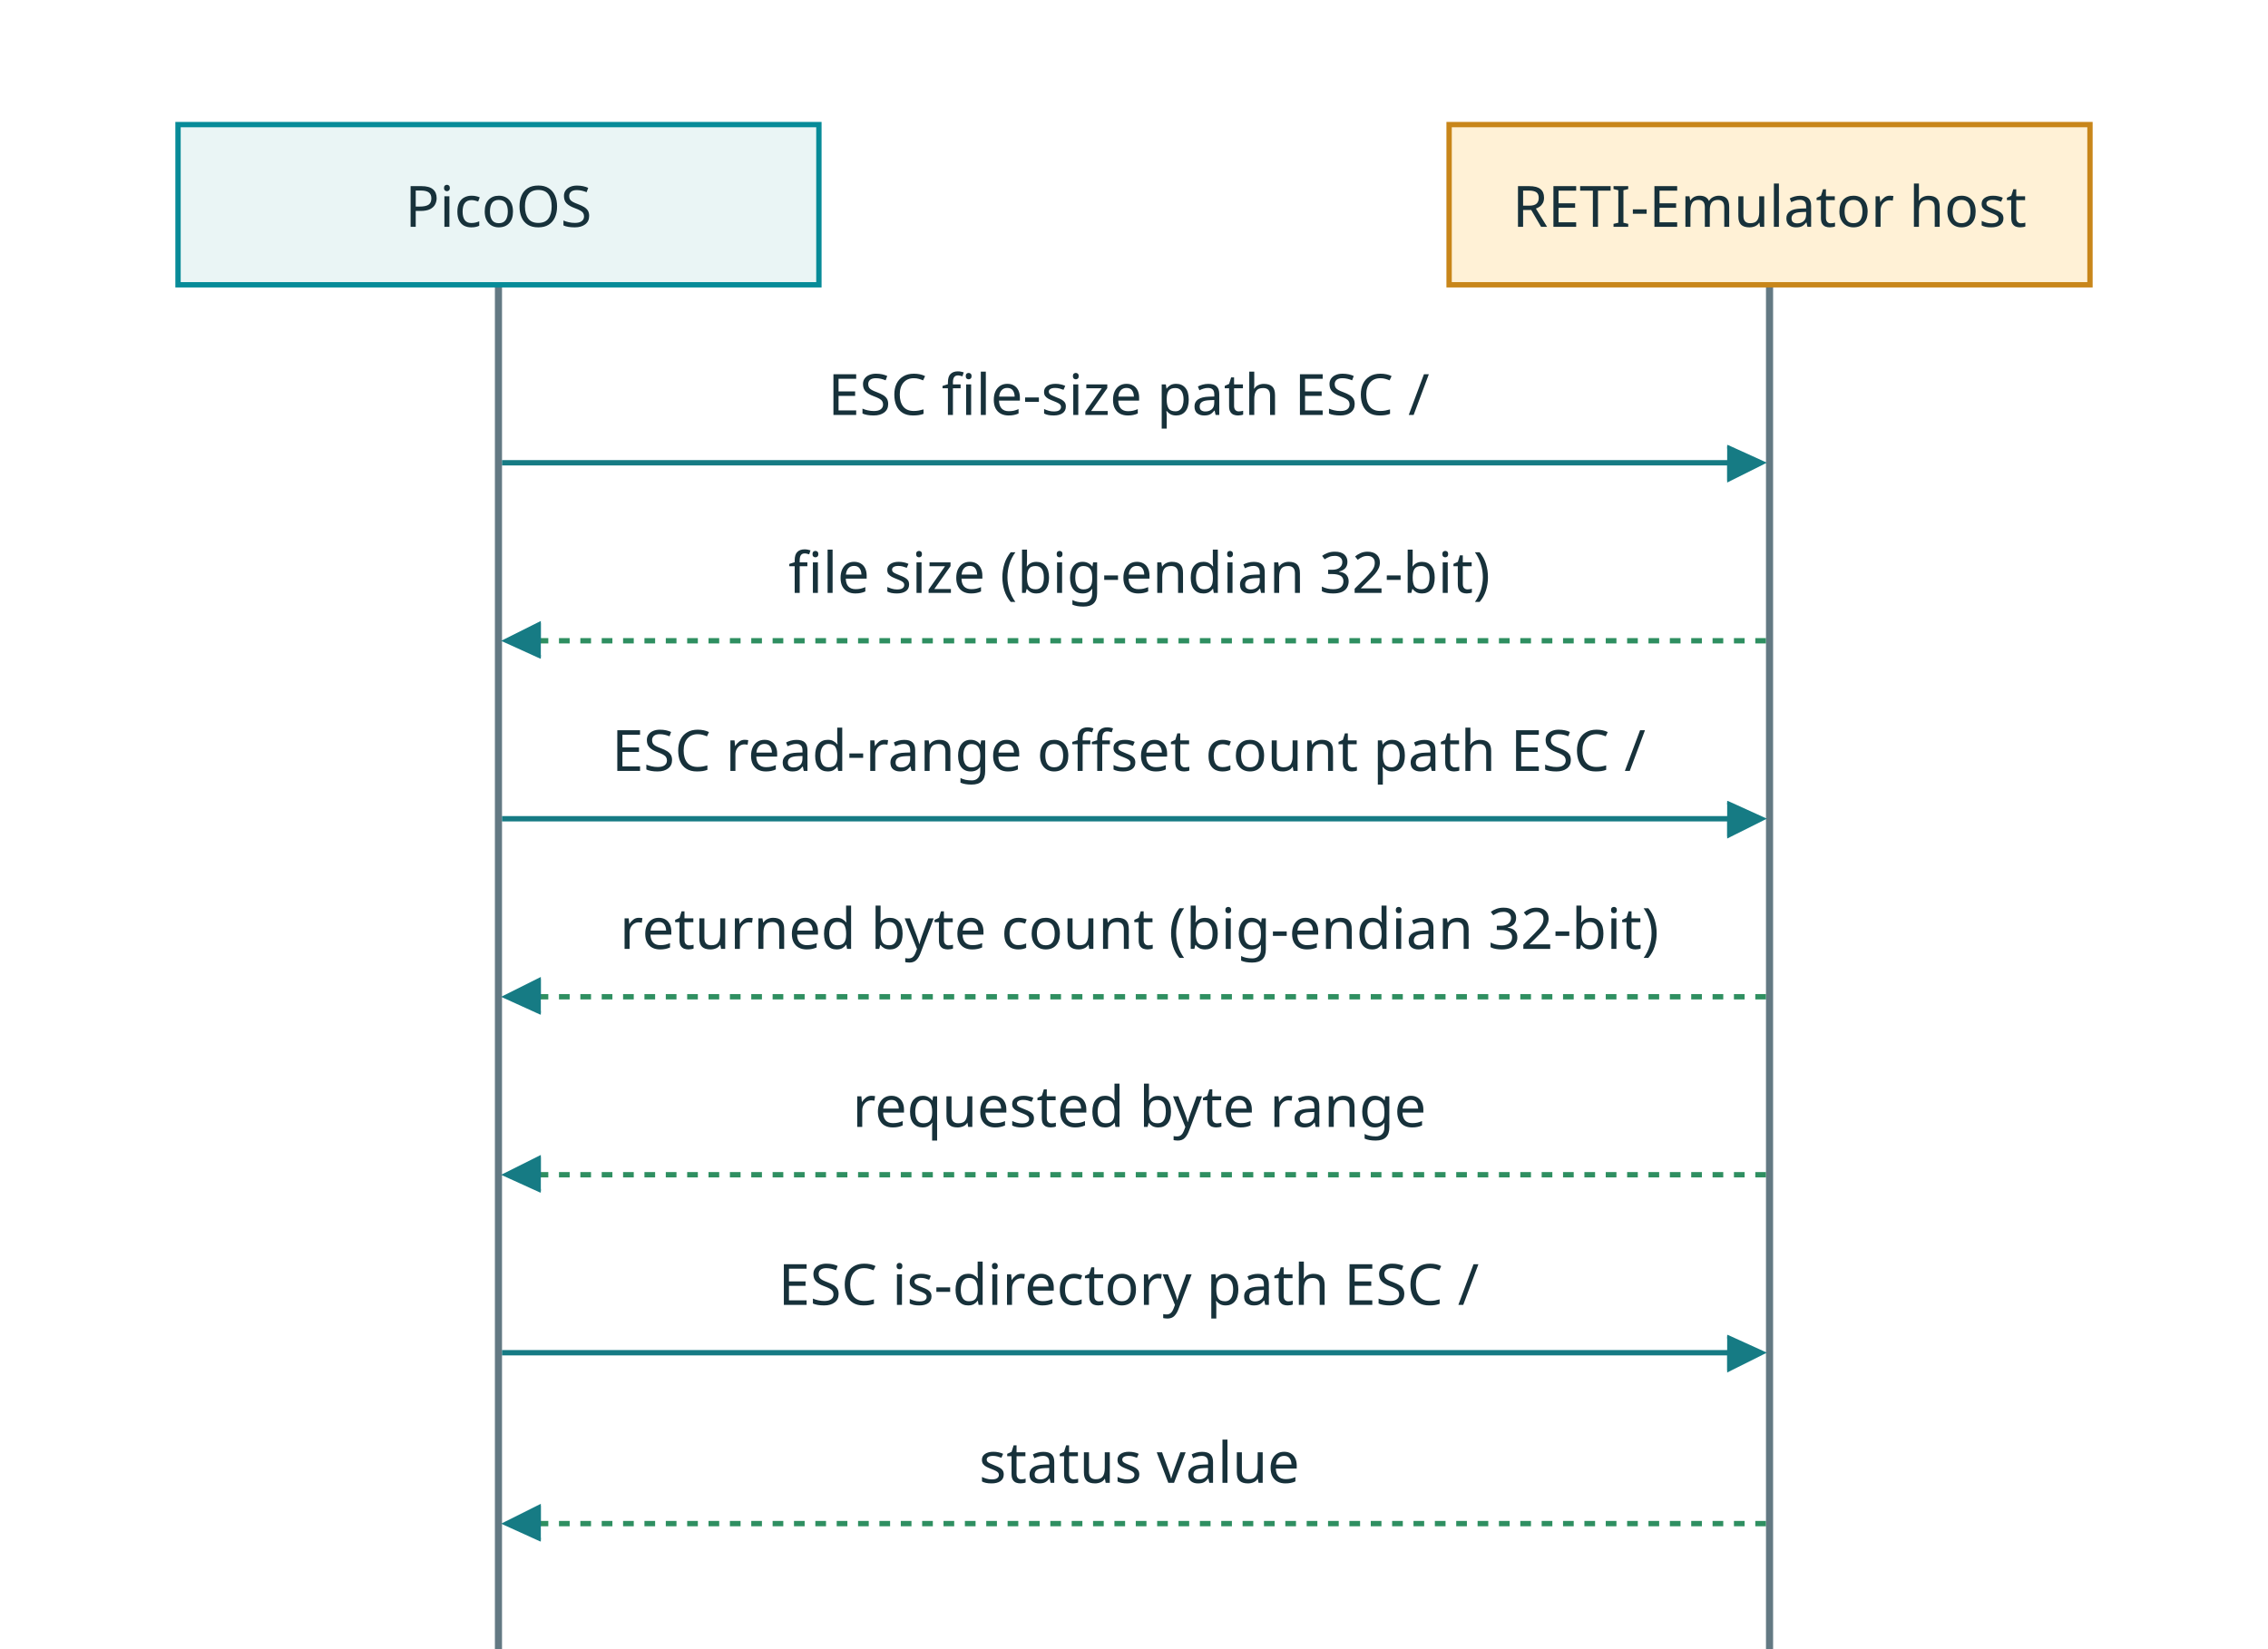
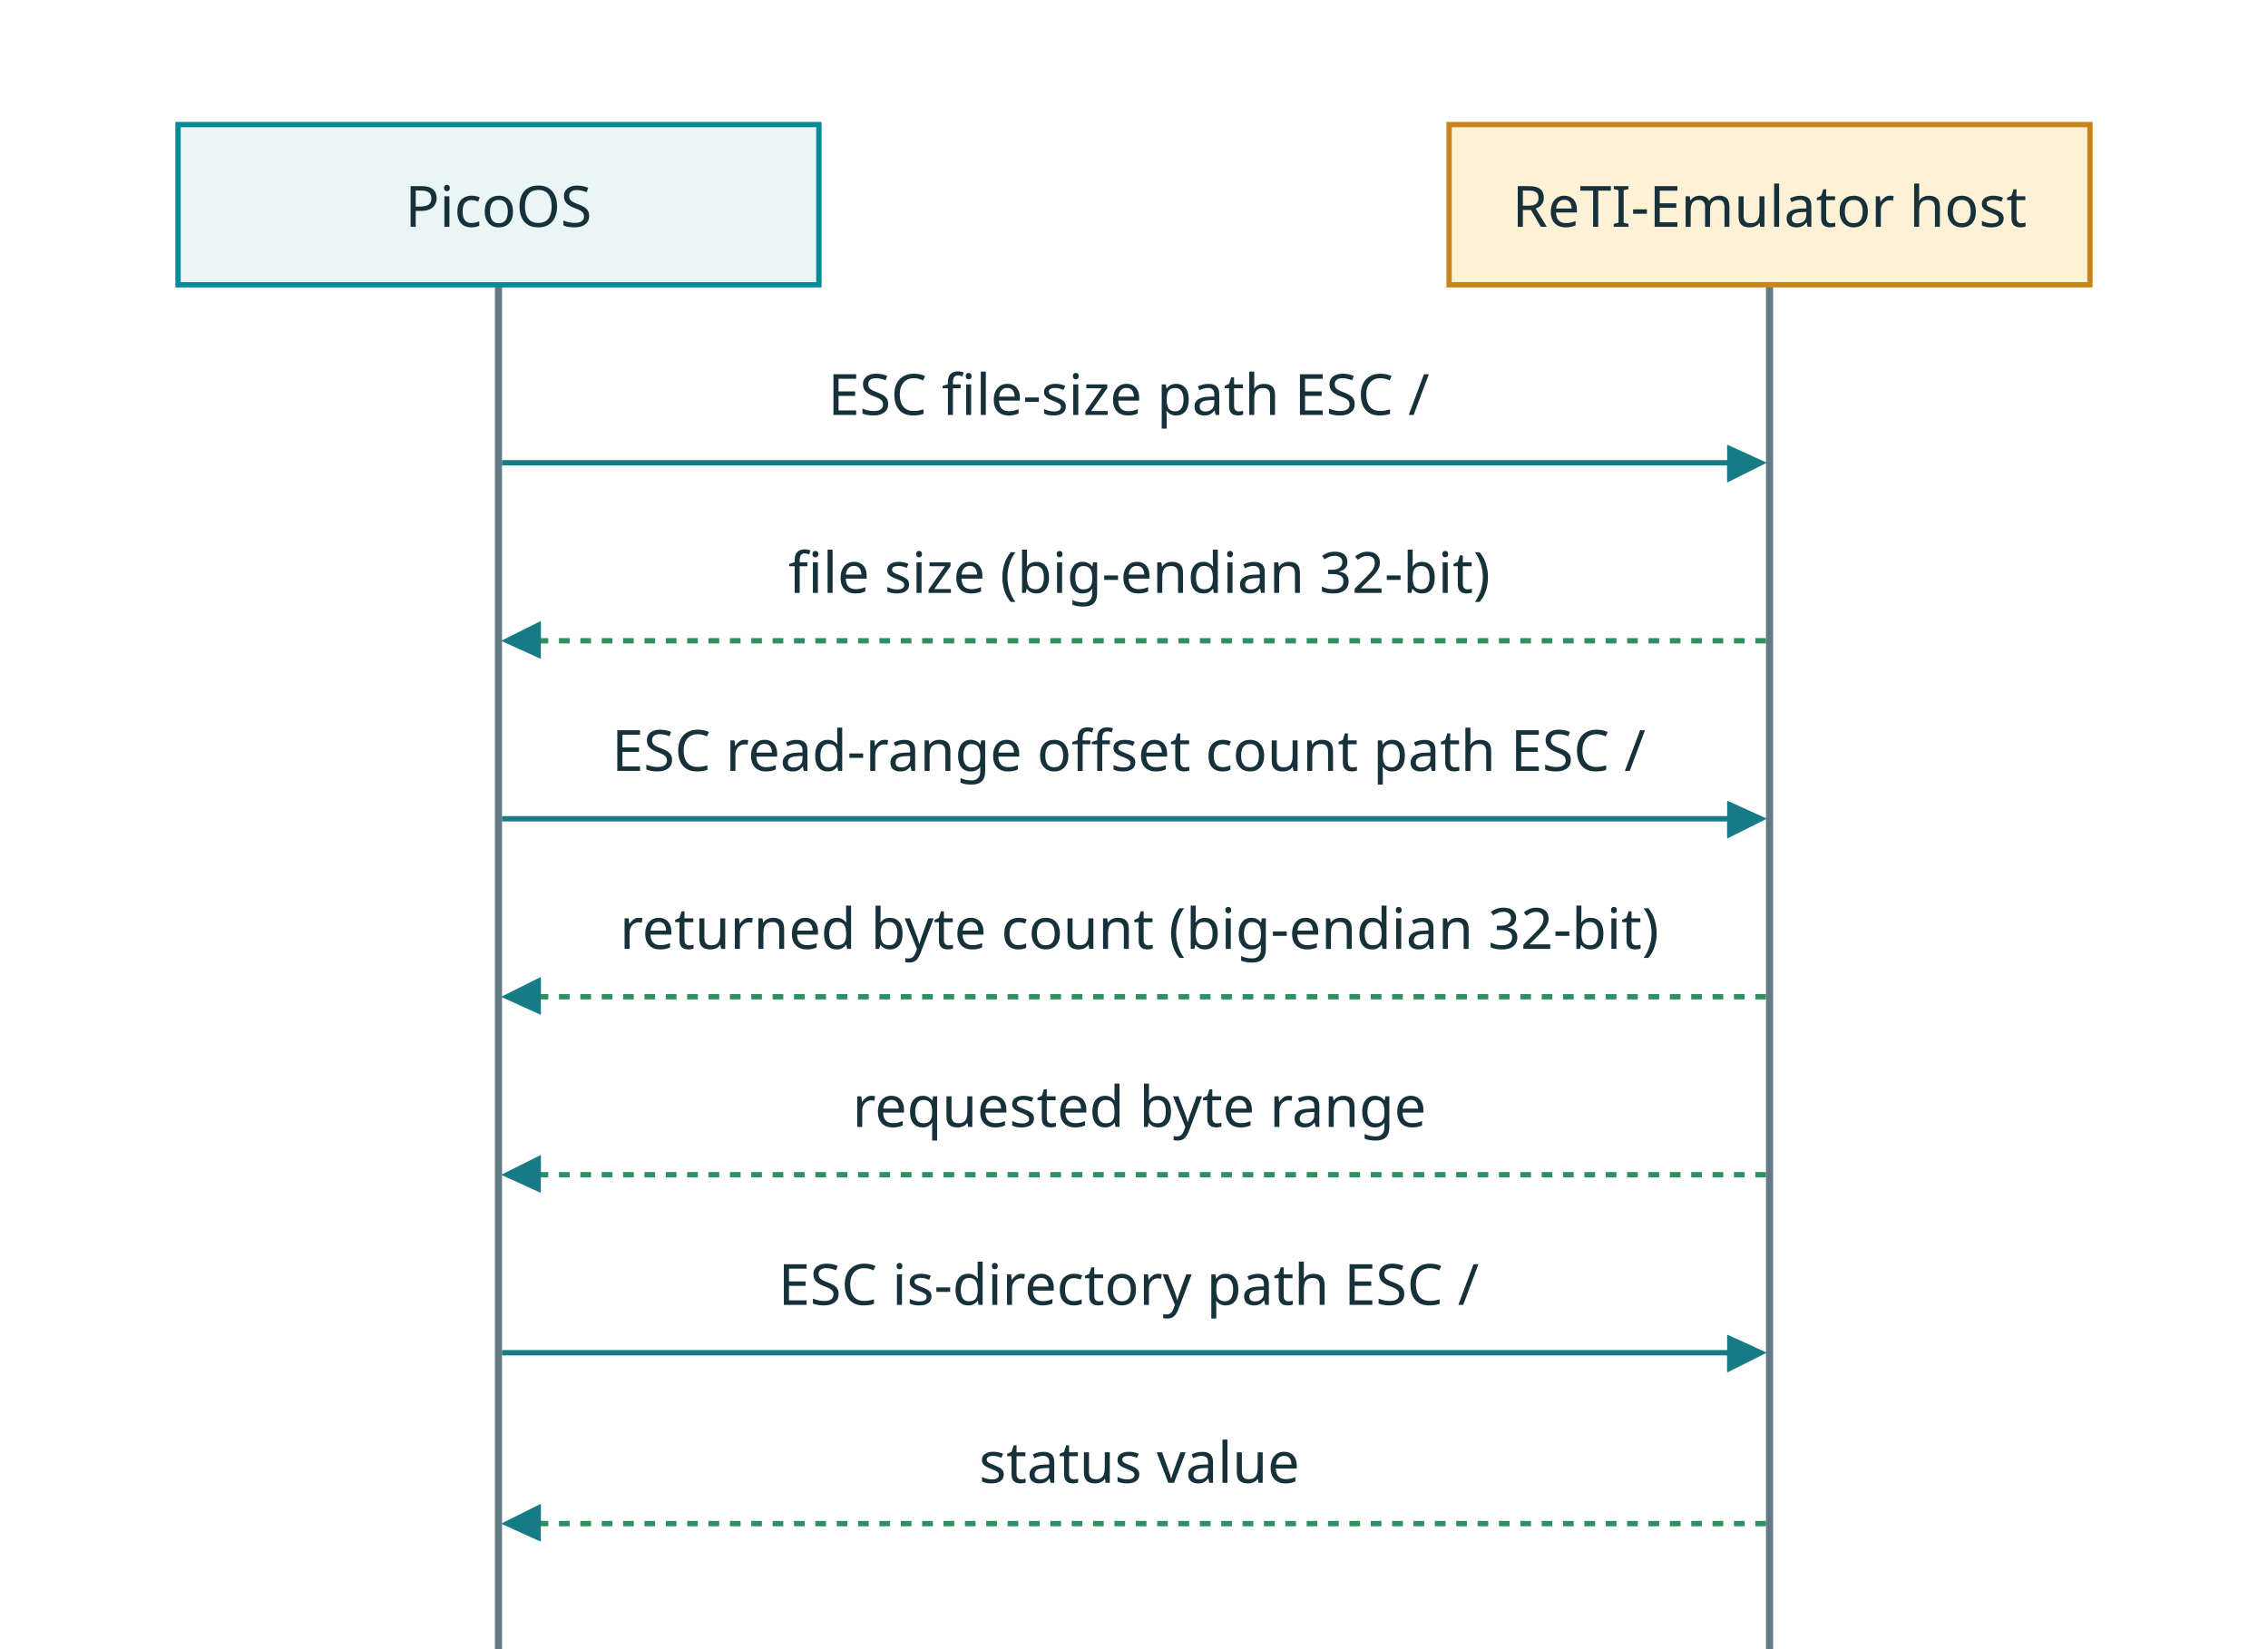
<svg xmlns="http://www.w3.org/2000/svg" id="picoos-diagram-10" width="637" viewBox="-50 -35 637 463" role="img" height="463" aria-labelledby="uart-file-requests-title" preserveAspectRatio="xMidYMid meet">
  <g>
    <line id="actor3" x1="447" y1="45" x2="447" y2="2000" class="actor-line 200" stroke-width="2px" stroke="#637983" name="H" fill="#f4f8f8" />
    <g id="root-3">
      <rect x="357" y="0" fill="#fff1d6" stroke="#c8861a" width="180" height="45" name="H" rx="0" ry="0" class="actor actor-top" stroke-width="1.5px" />
      <text x="447" y="22.5" dominant-baseline="central" alignment-baseline="central" class="actor actor-box" fill="#f4f8f8" stroke="#637983" stroke-width="1px" font-family="Cantarell, sans-serif" font-size="16px" text-anchor="middle">
-         <tspan x="447" dy="0" fill="#17313a" stroke="none" stroke-width="1px" font-family="Cantarell, sans-serif" font-size="16px" text-anchor="middle" dominant-baseline="central">RETI-Emulator host</tspan>
+         <tspan x="447" dy="0" fill="#17313a" stroke="none" stroke-width="1px" font-family="Cantarell, sans-serif" font-size="16px" text-anchor="middle" dominant-baseline="central">ReTI-Emulator host</tspan>
      </text>
    </g>
  </g>
  <g>
    <line id="actor2" x1="90" y1="45" x2="90" y2="2000" class="actor-line 200" stroke-width="2px" stroke="#637983" name="P" fill="#f4f8f8" />
    <g id="root-2">
      <rect x="0" y="0" fill="#eaf5f5" stroke="#078b98" width="180" height="45" name="P" rx="0" ry="0" class="actor actor-top" stroke-width="1.5px" />
      <text x="90" y="22.5" dominant-baseline="central" alignment-baseline="central" class="actor actor-box" fill="#f4f8f8" stroke="#637983" stroke-width="1px" font-family="Cantarell, sans-serif" font-size="16px" text-anchor="middle">
        <tspan x="90" dy="0" fill="#17313a" stroke="none" stroke-width="1px" font-family="Cantarell, sans-serif" font-size="16px" text-anchor="middle" dominant-baseline="central">PicoOS</tspan>
      </text>
    </g>
  </g>
  <g />
  <defs>
    <symbol id="picoos-diagram-10-computer" width="24" height="24">
      <path transform="scale(.5)" d="M2 2v13h20v-13h-20zm18 11h-16v-9h16v9zm-10.228 6l.466-1h3.524l.467 1h-4.457zm14.228 3h-24l2-6h2.104l-1.33 4h18.45l-1.297-4h2.073l2 6zm-5-10h-14v-7h14v7z" fill="#17313a" stroke="none" stroke-width="1px" />
    </symbol>
  </defs>
  <defs>
    <symbol id="picoos-diagram-10-database" fill-rule="evenodd" clip-rule="evenodd">
      <path transform="scale(.5)" d="M12.258.001l.256.004.255.005.253.008.251.01.249.012.247.015.246.016.242.019.241.02.239.023.236.024.233.027.231.028.229.031.225.032.223.034.22.036.217.038.214.04.211.041.208.043.205.045.201.046.198.048.194.05.191.051.187.053.183.054.18.056.175.057.172.059.168.06.163.061.16.063.155.064.15.066.074.033.073.033.071.034.07.034.069.035.068.035.067.035.066.035.064.036.064.036.062.036.06.036.06.037.058.037.058.037.055.038.055.038.053.038.052.038.051.039.05.039.048.039.047.039.045.04.044.04.043.04.041.04.04.041.039.041.037.041.036.041.034.041.033.042.032.042.03.042.029.042.027.042.026.043.024.043.023.043.021.043.02.043.018.044.017.043.015.044.013.044.012.044.011.045.009.044.007.045.006.045.004.045.002.045.001.045v17l-.001.045-.002.045-.004.045-.006.045-.007.045-.009.044-.011.045-.012.044-.013.044-.015.044-.017.043-.018.044-.02.043-.021.043-.023.043-.024.043-.026.043-.027.042-.029.042-.03.042-.032.042-.033.042-.034.041-.036.041-.037.041-.039.041-.04.041-.041.04-.043.04-.044.04-.045.04-.047.039-.048.039-.05.039-.051.039-.052.038-.053.038-.055.038-.055.038-.058.037-.058.037-.06.037-.06.036-.062.036-.064.036-.064.036-.066.035-.067.035-.068.035-.069.035-.07.034-.071.034-.073.033-.074.033-.15.066-.155.064-.16.063-.163.061-.168.06-.172.059-.175.057-.18.056-.183.054-.187.053-.191.051-.194.05-.198.048-.201.046-.205.045-.208.043-.211.041-.214.04-.217.038-.22.036-.223.034-.225.032-.229.031-.231.028-.233.027-.236.024-.239.023-.241.02-.242.019-.246.016-.247.015-.249.012-.251.01-.253.008-.255.005-.256.004-.258.001-.258-.001-.256-.004-.255-.005-.253-.008-.251-.01-.249-.012-.247-.015-.245-.016-.243-.019-.241-.02-.238-.023-.236-.024-.234-.027-.231-.028-.228-.031-.226-.032-.223-.034-.22-.036-.217-.038-.214-.04-.211-.041-.208-.043-.204-.045-.201-.046-.198-.048-.195-.05-.19-.051-.187-.053-.184-.054-.179-.056-.176-.057-.172-.059-.167-.06-.164-.061-.159-.063-.155-.064-.151-.066-.074-.033-.072-.033-.072-.034-.07-.034-.069-.035-.068-.035-.067-.035-.066-.035-.064-.036-.063-.036-.062-.036-.061-.036-.06-.037-.058-.037-.057-.037-.056-.038-.055-.038-.053-.038-.052-.038-.051-.039-.049-.039-.049-.039-.046-.039-.046-.04-.044-.04-.043-.04-.041-.04-.04-.041-.039-.041-.037-.041-.036-.041-.034-.041-.033-.042-.032-.042-.03-.042-.029-.042-.027-.042-.026-.043-.024-.043-.023-.043-.021-.043-.02-.043-.018-.044-.017-.043-.015-.044-.013-.044-.012-.044-.011-.045-.009-.044-.007-.045-.006-.045-.004-.045-.002-.045-.001-.045v-17l.001-.045.002-.045.004-.045.006-.045.007-.045.009-.044.011-.045.012-.044.013-.044.015-.044.017-.043.018-.044.02-.043.021-.043.023-.043.024-.043.026-.043.027-.042.029-.042.03-.042.032-.042.033-.042.034-.041.036-.041.037-.041.039-.041.04-.041.041-.04.043-.04.044-.04.046-.04.046-.039.049-.039.049-.039.051-.039.052-.038.053-.038.055-.038.056-.038.057-.037.058-.037.06-.037.061-.036.062-.036.063-.036.064-.036.066-.035.067-.035.068-.035.069-.035.07-.034.072-.034.072-.033.074-.033.151-.066.155-.064.159-.063.164-.061.167-.06.172-.059.176-.057.179-.056.184-.054.187-.053.19-.051.195-.05.198-.048.201-.046.204-.045.208-.043.211-.041.214-.04.217-.038.22-.036.223-.034.226-.032.228-.031.231-.028.234-.027.236-.024.238-.023.241-.02.243-.019.245-.016.247-.015.249-.012.251-.01.253-.008.255-.005.256-.004.258-.001.258.001zm-9.258 20.499v.01l.001.021.003.021.004.022.005.021.006.022.007.022.009.023.01.022.011.023.012.023.013.023.015.023.016.024.017.023.018.024.019.024.021.024.022.025.023.024.024.025.052.049.056.05.061.051.066.051.07.051.075.051.079.052.084.052.088.052.092.052.097.052.102.051.105.052.11.052.114.051.119.051.123.051.127.05.131.05.135.05.139.048.144.049.147.047.152.047.155.047.16.045.163.045.167.043.171.043.176.041.178.041.183.039.187.039.19.037.194.035.197.035.202.033.204.031.209.03.212.029.216.027.219.025.222.024.226.021.23.02.233.018.236.016.24.015.243.012.246.01.249.008.253.005.256.004.259.001.26-.001.257-.004.254-.005.25-.008.247-.011.244-.012.241-.014.237-.016.233-.018.231-.021.226-.021.224-.024.22-.026.216-.027.212-.028.21-.031.205-.031.202-.034.198-.034.194-.036.191-.037.187-.039.183-.04.179-.04.175-.042.172-.043.168-.044.163-.045.16-.046.155-.046.152-.047.148-.048.143-.049.139-.049.136-.05.131-.05.126-.05.123-.051.118-.052.114-.051.11-.052.106-.052.101-.052.096-.052.092-.052.088-.053.083-.051.079-.052.074-.052.07-.051.065-.051.06-.051.056-.05.051-.05.023-.024.023-.025.021-.024.02-.024.019-.024.018-.024.017-.024.015-.023.014-.024.013-.023.012-.023.01-.023.01-.022.008-.022.006-.022.006-.022.004-.022.004-.021.001-.021.001-.021v-4.127l-.077.055-.08.053-.083.054-.085.053-.087.052-.09.052-.093.051-.095.05-.097.05-.1.049-.102.049-.105.048-.106.047-.109.047-.111.046-.114.045-.115.045-.118.044-.12.043-.122.042-.124.042-.126.041-.128.04-.13.04-.132.038-.134.038-.135.037-.138.037-.139.035-.142.035-.143.034-.144.033-.147.032-.148.031-.15.03-.151.03-.153.029-.154.027-.156.027-.158.026-.159.025-.161.024-.162.023-.163.022-.165.021-.166.02-.167.019-.169.018-.169.017-.171.016-.173.015-.173.014-.175.013-.175.012-.177.011-.178.01-.179.008-.179.008-.181.006-.182.005-.182.004-.184.003-.184.002h-.37l-.184-.002-.184-.003-.182-.004-.182-.005-.181-.006-.179-.008-.179-.008-.178-.01-.176-.011-.176-.012-.175-.013-.173-.014-.172-.015-.171-.016-.17-.017-.169-.018-.167-.019-.166-.02-.165-.021-.163-.022-.162-.023-.161-.024-.159-.025-.157-.026-.156-.027-.155-.027-.153-.029-.151-.03-.15-.03-.148-.031-.146-.032-.145-.033-.143-.034-.141-.035-.14-.035-.137-.037-.136-.037-.134-.038-.132-.038-.13-.04-.128-.04-.126-.041-.124-.042-.122-.042-.12-.044-.117-.043-.116-.045-.113-.045-.112-.046-.109-.047-.106-.047-.105-.048-.102-.049-.1-.049-.097-.05-.095-.05-.093-.052-.09-.051-.087-.052-.085-.053-.083-.054-.08-.054-.077-.054v4.127zm0-5.654v.011l.001.021.003.021.004.021.005.022.006.022.007.022.009.022.01.022.011.023.012.023.013.023.015.024.016.023.017.024.018.024.019.024.021.024.022.024.023.025.024.024.052.05.056.05.061.05.066.051.07.051.075.052.079.051.084.052.088.052.092.052.097.052.102.052.105.052.11.051.114.051.119.052.123.05.127.051.131.05.135.049.139.049.144.048.147.048.152.047.155.046.16.045.163.045.167.044.171.042.176.042.178.04.183.04.187.038.19.037.194.036.197.034.202.033.204.032.209.03.212.028.216.027.219.025.222.024.226.022.23.02.233.018.236.016.24.014.243.012.246.01.249.008.253.006.256.003.259.001.26-.001.257-.003.254-.006.25-.008.247-.01.244-.012.241-.015.237-.016.233-.018.231-.02.226-.022.224-.024.22-.025.216-.027.212-.029.21-.03.205-.032.202-.033.198-.035.194-.036.191-.037.187-.039.183-.039.179-.041.175-.042.172-.043.168-.044.163-.045.16-.045.155-.047.152-.047.148-.048.143-.048.139-.05.136-.049.131-.05.126-.051.123-.051.118-.051.114-.052.11-.052.106-.052.101-.052.096-.052.092-.052.088-.052.083-.052.079-.052.074-.051.07-.052.065-.051.06-.05.056-.051.051-.049.023-.025.023-.024.021-.025.02-.024.019-.024.018-.024.017-.024.015-.023.014-.023.013-.024.012-.022.01-.023.01-.023.008-.022.006-.022.006-.022.004-.021.004-.022.001-.021.001-.021v-4.139l-.077.054-.08.054-.083.054-.085.052-.087.053-.09.051-.093.051-.095.051-.097.05-.1.049-.102.049-.105.048-.106.047-.109.047-.111.046-.114.045-.115.044-.118.044-.12.044-.122.042-.124.042-.126.041-.128.04-.13.039-.132.039-.134.038-.135.037-.138.036-.139.036-.142.035-.143.033-.144.033-.147.033-.148.031-.15.03-.151.03-.153.028-.154.028-.156.027-.158.026-.159.025-.161.024-.162.023-.163.022-.165.021-.166.02-.167.019-.169.018-.169.017-.171.016-.173.015-.173.014-.175.013-.175.012-.177.011-.178.009-.179.009-.179.007-.181.007-.182.005-.182.004-.184.003-.184.002h-.37l-.184-.002-.184-.003-.182-.004-.182-.005-.181-.007-.179-.007-.179-.009-.178-.009-.176-.011-.176-.012-.175-.013-.173-.014-.172-.015-.171-.016-.17-.017-.169-.018-.167-.019-.166-.02-.165-.021-.163-.022-.162-.023-.161-.024-.159-.025-.157-.026-.156-.027-.155-.028-.153-.028-.151-.03-.15-.03-.148-.031-.146-.033-.145-.033-.143-.033-.141-.035-.14-.036-.137-.036-.136-.037-.134-.038-.132-.039-.13-.039-.128-.04-.126-.041-.124-.042-.122-.043-.12-.043-.117-.044-.116-.044-.113-.046-.112-.046-.109-.046-.106-.047-.105-.048-.102-.049-.1-.049-.097-.05-.095-.051-.093-.051-.09-.051-.087-.053-.085-.052-.083-.054-.08-.054-.077-.054v4.139zm0-5.666v.011l.001.02.003.022.004.021.005.022.006.021.007.022.009.023.01.022.011.023.012.023.013.023.015.023.016.024.017.024.018.023.019.024.021.025.022.024.023.024.024.025.052.05.056.05.061.05.066.051.07.051.075.052.079.051.084.052.088.052.092.052.097.052.102.052.105.051.11.052.114.051.119.051.123.051.127.05.131.05.135.05.139.049.144.048.147.048.152.047.155.046.16.045.163.045.167.043.171.043.176.042.178.04.183.04.187.038.19.037.194.036.197.034.202.033.204.032.209.03.212.028.216.027.219.025.222.024.226.021.23.02.233.018.236.017.24.014.243.012.246.01.249.008.253.006.256.003.259.001.26-.001.257-.003.254-.006.25-.008.247-.01.244-.013.241-.014.237-.016.233-.018.231-.02.226-.022.224-.024.22-.025.216-.027.212-.029.21-.03.205-.032.202-.033.198-.035.194-.036.191-.037.187-.039.183-.039.179-.041.175-.042.172-.043.168-.044.163-.045.16-.045.155-.047.152-.047.148-.048.143-.049.139-.049.136-.049.131-.051.126-.05.123-.051.118-.052.114-.051.11-.052.106-.052.101-.052.096-.052.092-.052.088-.052.083-.052.079-.052.074-.052.07-.051.065-.051.06-.051.056-.05.051-.049.023-.025.023-.025.021-.024.02-.024.019-.024.018-.024.017-.024.015-.023.014-.024.013-.023.012-.023.01-.022.01-.023.008-.022.006-.022.006-.022.004-.022.004-.021.001-.021.001-.021v-4.153l-.077.054-.08.054-.083.053-.085.053-.087.053-.09.051-.093.051-.095.051-.097.05-.1.049-.102.048-.105.048-.106.048-.109.046-.111.046-.114.046-.115.044-.118.044-.12.043-.122.043-.124.042-.126.041-.128.04-.13.039-.132.039-.134.038-.135.037-.138.036-.139.036-.142.034-.143.034-.144.033-.147.032-.148.032-.15.03-.151.03-.153.028-.154.028-.156.027-.158.026-.159.024-.161.024-.162.023-.163.023-.165.021-.166.02-.167.019-.169.018-.169.017-.171.016-.173.015-.173.014-.175.013-.175.012-.177.01-.178.01-.179.009-.179.007-.181.006-.182.006-.182.004-.184.003-.184.001-.185.001-.185-.001-.184-.001-.184-.003-.182-.004-.182-.006-.181-.006-.179-.007-.179-.009-.178-.01-.176-.01-.176-.012-.175-.013-.173-.014-.172-.015-.171-.016-.17-.017-.169-.018-.167-.019-.166-.02-.165-.021-.163-.023-.162-.023-.161-.024-.159-.024-.157-.026-.156-.027-.155-.028-.153-.028-.151-.03-.15-.03-.148-.032-.146-.032-.145-.033-.143-.034-.141-.034-.14-.036-.137-.036-.136-.037-.134-.038-.132-.039-.13-.039-.128-.041-.126-.041-.124-.041-.122-.043-.12-.043-.117-.044-.116-.044-.113-.046-.112-.046-.109-.046-.106-.048-.105-.048-.102-.048-.1-.05-.097-.049-.095-.051-.093-.051-.09-.052-.087-.052-.085-.053-.083-.053-.08-.054-.077-.054v4.153zm8.74-8.179l-.257.004-.254.005-.25.008-.247.011-.244.012-.241.014-.237.016-.233.018-.231.021-.226.022-.224.023-.22.026-.216.027-.212.028-.21.031-.205.032-.202.033-.198.034-.194.036-.191.038-.187.038-.183.04-.179.041-.175.042-.172.043-.168.043-.163.045-.16.046-.155.046-.152.048-.148.048-.143.048-.139.049-.136.05-.131.05-.126.051-.123.051-.118.051-.114.052-.11.052-.106.052-.101.052-.096.052-.092.052-.088.052-.083.052-.079.052-.074.051-.07.052-.065.051-.06.05-.056.05-.051.05-.023.025-.023.024-.021.024-.02.025-.019.024-.018.024-.017.023-.015.024-.014.023-.013.023-.012.023-.01.023-.01.022-.008.022-.006.023-.006.021-.004.022-.004.021-.001.021-.001.021.001.021.001.021.004.021.004.022.006.021.006.023.008.022.01.022.01.023.012.023.013.023.014.023.015.024.017.023.018.024.019.024.02.025.021.024.023.024.023.025.051.05.056.05.06.05.065.051.07.052.074.051.079.052.083.052.088.052.092.052.096.052.101.052.106.052.11.052.114.052.118.051.123.051.126.051.131.05.136.05.139.049.143.048.148.048.152.048.155.046.16.046.163.045.168.043.172.043.175.042.179.041.183.04.187.038.191.038.194.036.198.034.202.033.205.032.21.031.212.028.216.027.22.026.224.023.226.022.231.021.233.018.237.016.241.014.244.012.247.011.25.008.254.005.257.004.26.001.26-.001.257-.004.254-.005.25-.008.247-.011.244-.012.241-.014.237-.016.233-.018.231-.021.226-.022.224-.023.22-.026.216-.027.212-.028.21-.031.205-.032.202-.033.198-.034.194-.036.191-.038.187-.038.183-.04.179-.041.175-.042.172-.043.168-.043.163-.045.16-.046.155-.046.152-.048.148-.048.143-.048.139-.049.136-.05.131-.05.126-.051.123-.051.118-.051.114-.052.11-.052.106-.052.101-.052.096-.052.092-.052.088-.052.083-.052.079-.052.074-.051.07-.052.065-.051.06-.05.056-.05.051-.05.023-.025.023-.024.021-.024.02-.025.019-.024.018-.024.017-.023.015-.024.014-.023.013-.023.012-.023.01-.023.01-.022.008-.022.006-.023.006-.021.004-.022.004-.021.001-.021.001-.021-.001-.021-.001-.021-.004-.021-.004-.022-.006-.021-.006-.023-.008-.022-.01-.022-.01-.023-.012-.023-.013-.023-.014-.023-.015-.024-.017-.023-.018-.024-.019-.024-.02-.025-.021-.024-.023-.024-.023-.025-.051-.05-.056-.05-.06-.05-.065-.051-.07-.052-.074-.051-.079-.052-.083-.052-.088-.052-.092-.052-.096-.052-.101-.052-.106-.052-.11-.052-.114-.052-.118-.051-.123-.051-.126-.051-.131-.05-.136-.05-.139-.049-.143-.048-.148-.048-.152-.048-.155-.046-.16-.046-.163-.045-.168-.043-.172-.043-.175-.042-.179-.041-.183-.04-.187-.038-.191-.038-.194-.036-.198-.034-.202-.033-.205-.032-.21-.031-.212-.028-.216-.027-.22-.026-.224-.023-.226-.022-.231-.021-.233-.018-.237-.016-.241-.014-.244-.012-.247-.011-.25-.008-.254-.005-.257-.004-.26-.001-.26.001z" fill="#17313a" stroke="none" stroke-width="1px" />
    </symbol>
  </defs>
  <defs>
    <symbol id="picoos-diagram-10-clock" width="24" height="24">
      <path transform="scale(.5)" d="M12 2c5.514 0 10 4.486 10 10s-4.486 10-10 10-10-4.486-10-10 4.486-10 10-10zm0-2c-6.627 0-12 5.373-12 12s5.373 12 12 12 12-5.373 12-12-5.373-12-12-12zm5.848 12.459c.202.038.202.333.001.372-1.907.361-6.045 1.111-6.547 1.111-.719 0-1.301-.582-1.301-1.301 0-.512.77-5.447 1.125-7.445.034-.192.312-.181.343.014l.985 6.238 5.394 1.011z" fill="#17313a" stroke="none" stroke-width="1px" />
    </symbol>
  </defs>
  <defs>
    <marker id="picoos-diagram-10-arrowhead" refX="7.9" refY="5" markerUnits="userSpaceOnUse" markerWidth="12" markerHeight="12" orient="auto-start-reverse">
      <path d="M -1 0 L 10 5 L 0 10 z" fill="#167b84" stroke="#167b84" stroke-width="1px" />
    </marker>
  </defs>
  <defs>
    <marker id="picoos-diagram-10-crosshead" markerWidth="15" markerHeight="8" orient="auto" refX="4" refY="4.5">
      <path fill="#167b84" stroke="#167b84" stroke-width="1.333px" d="M 1,2 L 6,7 M 6,2 L 1,7" stroke-dasharray="0px, 0px" />
    </marker>
  </defs>
  <defs>
    <marker id="picoos-diagram-10-filled-head" refX="15.5" refY="7" markerWidth="20" markerHeight="28" orient="auto">
      <path d="M 18,7 L9,13 L14,7 L9,1 Z" fill="#167b84" stroke="#167b84" stroke-width="1px" />
    </marker>
  </defs>
  <defs>
    <marker id="picoos-diagram-10-sequencenumber" refX="15" refY="15" markerWidth="60" markerHeight="40" orient="auto">
      <circle cx="15" cy="15" r="6" fill="#637983" stroke="none" stroke-width="1px" />
    </marker>
  </defs>
  <defs>
    <marker id="picoos-diagram-10-solidTopArrowHead" refX="7.9" refY="7.25" markerUnits="userSpaceOnUse" markerWidth="12" markerHeight="12" orient="auto-start-reverse">
      <path d="M 0 0 L 10 8 L 0 8 z" fill="#167b84" stroke="#167b84" stroke-width="1px" />
    </marker>
  </defs>
  <defs>
    <marker id="picoos-diagram-10-solidBottomArrowHead" refX="7.9" refY="0.75" markerUnits="userSpaceOnUse" markerWidth="12" markerHeight="12" orient="auto-start-reverse">
      <path d="M 0 0 L 10 0 L 0 8 z" fill="#167b84" stroke="#167b84" stroke-width="1px" />
    </marker>
  </defs>
  <defs>
    <marker id="picoos-diagram-10-stickTopArrowHead" refX="7.5" refY="7" markerUnits="userSpaceOnUse" markerWidth="12" markerHeight="12" orient="auto-start-reverse">
      <path d="M 0 0 L 7 7" stroke="#167b84" stroke-width="1.5px" fill="#167b84" />
    </marker>
  </defs>
  <defs>
    <marker id="picoos-diagram-10-stickBottomArrowHead" refX="7.5" refY="0" markerUnits="userSpaceOnUse" markerWidth="12" markerHeight="12" orient="auto-start-reverse">
      <path d="M 0 7 L 7 0" stroke="#167b84" stroke-width="1.5px" fill="#167b84" />
    </marker>
  </defs>
  <text x="267" y="60" text-anchor="middle" dominant-baseline="middle" alignment-baseline="middle" class="messageText" dy="1em" fill="#17313a" stroke="none" stroke-width="1px" font-family="Cantarell, sans-serif" font-size="16px">ESC file-size path ESC /</text>
  <line x1="91" y1="95" x2="443" y2="95" class="messageLine0" stroke-width="1.5px" stroke="#167b84" marker-end="url(#picoos-diagram-10-arrowhead)" fill="none" />
  <text x="270" y="110" text-anchor="middle" dominant-baseline="middle" alignment-baseline="middle" class="messageText" dy="1em" fill="#17313a" stroke="none" stroke-width="1px" font-family="Cantarell, sans-serif" font-size="16px">file size (big-endian 32-bit)</text>
  <line x1="446" y1="145" x2="94" y2="145" class="messageLine1" stroke-width="1.5px" stroke="#2f8f61" marker-end="url(#picoos-diagram-10-arrowhead)" fill="none" stroke-dasharray="3px, 3px" />
  <text x="267" y="160" text-anchor="middle" dominant-baseline="middle" alignment-baseline="middle" class="messageText" dy="1em" fill="#17313a" stroke="none" stroke-width="1px" font-family="Cantarell, sans-serif" font-size="16px">ESC read-range offset count path ESC /</text>
  <line x1="91" y1="195" x2="443" y2="195" class="messageLine0" stroke-width="1.5px" stroke="#167b84" marker-end="url(#picoos-diagram-10-arrowhead)" fill="none" />
  <text x="270" y="210" text-anchor="middle" dominant-baseline="middle" alignment-baseline="middle" class="messageText" dy="1em" fill="#17313a" stroke="none" stroke-width="1px" font-family="Cantarell, sans-serif" font-size="16px">returned byte count (big-endian 32-bit)</text>
  <line x1="446" y1="245" x2="94" y2="245" class="messageLine1" stroke-width="1.5px" stroke="#2f8f61" marker-end="url(#picoos-diagram-10-arrowhead)" fill="none" stroke-dasharray="3px, 3px" />
  <text x="270" y="260" text-anchor="middle" dominant-baseline="middle" alignment-baseline="middle" class="messageText" dy="1em" fill="#17313a" stroke="none" stroke-width="1px" font-family="Cantarell, sans-serif" font-size="16px">requested byte range</text>
  <line x1="446" y1="295" x2="94" y2="295" class="messageLine1" stroke-width="1.5px" stroke="#2f8f61" marker-end="url(#picoos-diagram-10-arrowhead)" fill="none" stroke-dasharray="3px, 3px" />
  <text x="267" y="310" text-anchor="middle" dominant-baseline="middle" alignment-baseline="middle" class="messageText" dy="1em" fill="#17313a" stroke="none" stroke-width="1px" font-family="Cantarell, sans-serif" font-size="16px">ESC is-directory path ESC /</text>
  <line x1="91" y1="345" x2="443" y2="345" class="messageLine0" stroke-width="1.5px" stroke="#167b84" marker-end="url(#picoos-diagram-10-arrowhead)" fill="none" />
  <text x="270" y="360" text-anchor="middle" dominant-baseline="middle" alignment-baseline="middle" class="messageText" dy="1em" fill="#17313a" stroke="none" stroke-width="1px" font-family="Cantarell, sans-serif" font-size="16px">status value</text>
  <line x1="446" y1="393" x2="94" y2="393" class="messageLine1" stroke-width="1.5px" stroke="#2f8f61" marker-end="url(#picoos-diagram-10-arrowhead)" fill="none" stroke-dasharray="3px, 3px" />
</svg>
